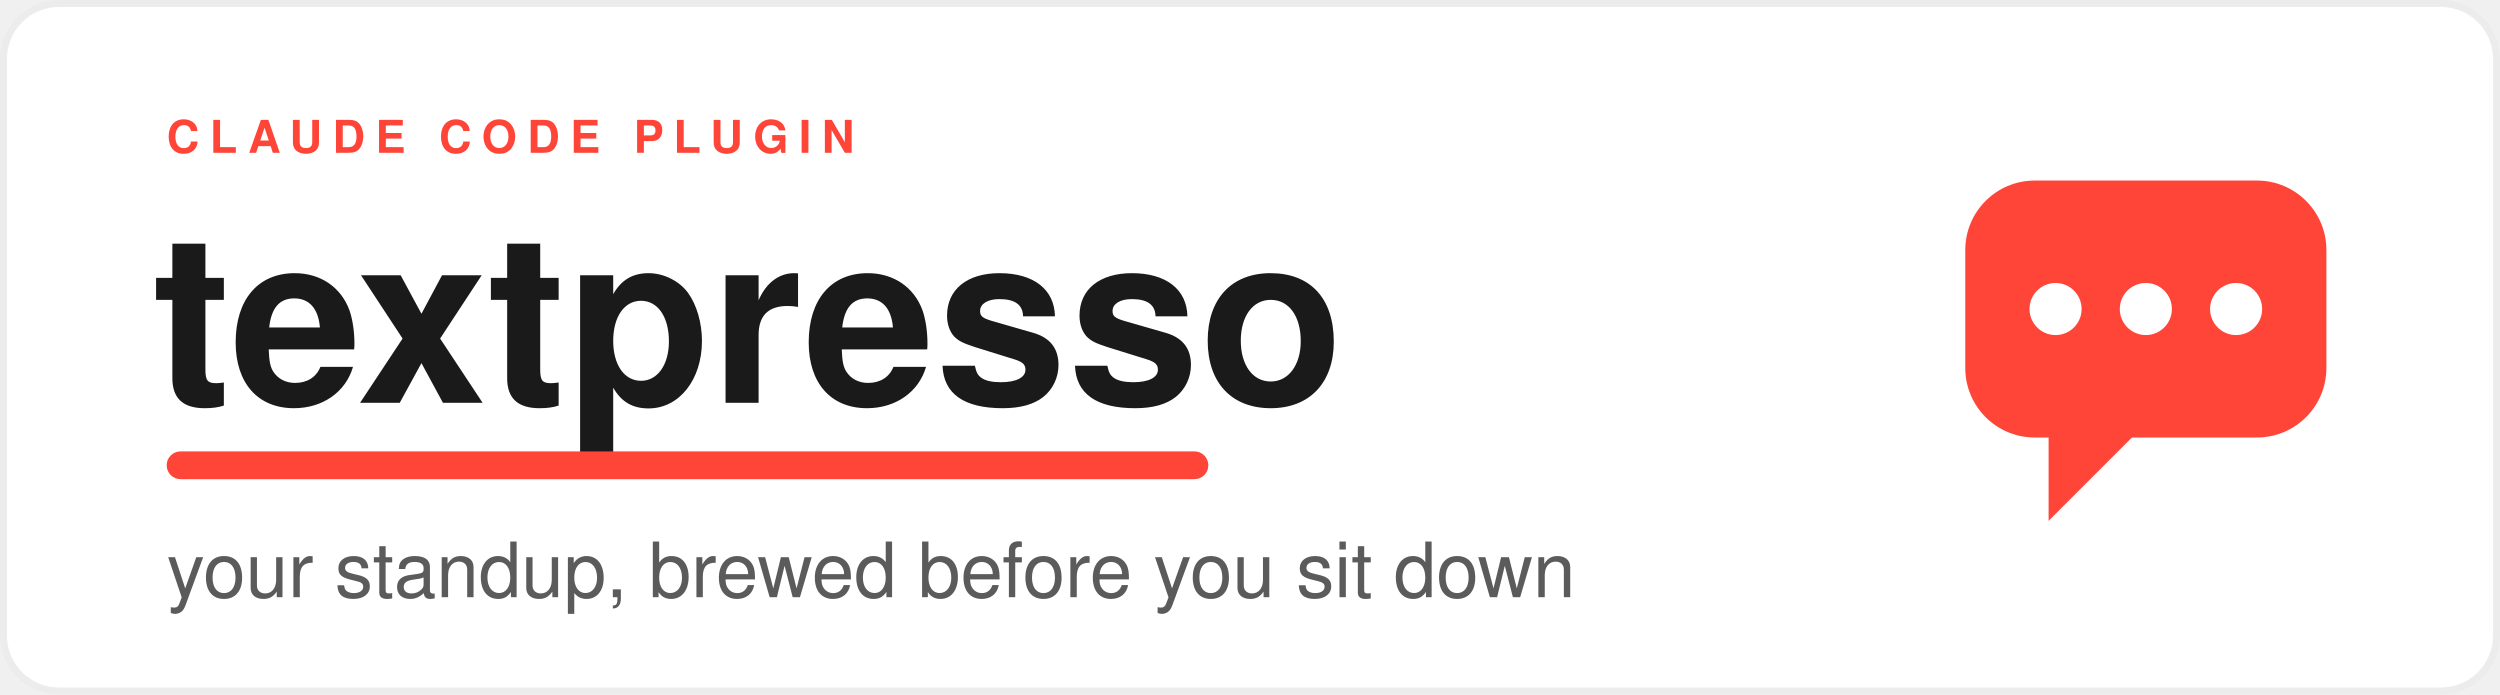
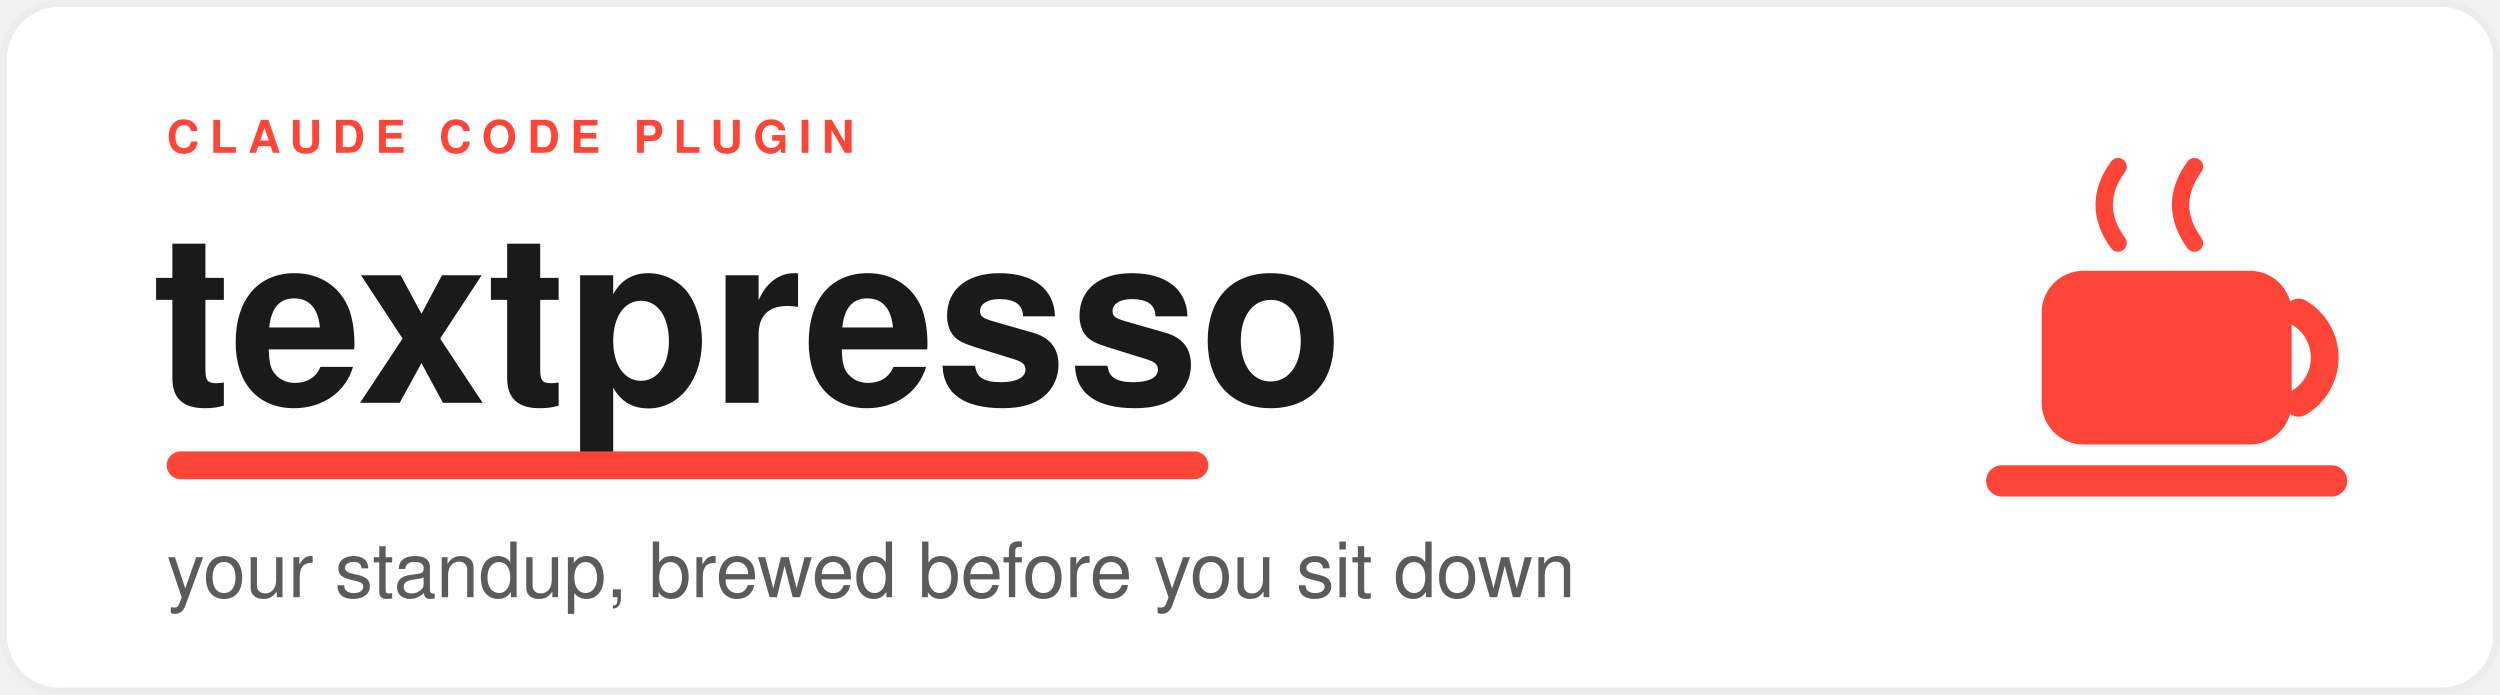
<svg xmlns="http://www.w3.org/2000/svg" viewBox="0 0 720 200" width="720" height="200" role="img" aria-label="textpresso — your standup, brewed before you sit down">
  <rect x="1" y="1" width="718" height="198" rx="16" fill="#FFFFFF" stroke="#ECECEC" stroke-width="2" />
  <text x="48" y="44" font-family="'Segoe UI', Helvetica, Arial, sans-serif" font-size="13" font-weight="700" letter-spacing="3" fill="#FF4438">CLAUDE CODE PLUGIN</text>
  <text x="44" y="116" font-family="'Segoe UI', Helvetica, Arial, sans-serif" font-size="68" font-weight="800" fill="#1A1A1A">textpresso</text>
  <rect x="48" y="130" width="300" height="8" rx="4" fill="#FF4438" />
  <text x="48" y="172" font-family="'Segoe UI', Helvetica, Arial, sans-serif" font-size="22" font-weight="400" fill="#5B5B5B">your standup, brewed before you sit down</text>
-   <g>
-     <rect x="566" y="52" width="104" height="74" rx="20" fill="#FF4438" />
-     <path d="M590 122 L590 150 L618 122 Z" fill="#FF4438" />
-     <circle cx="592" cy="89" r="7.5" fill="#FFFFFF" />
-     <circle cx="618" cy="89" r="7.5" fill="#FFFFFF" />
-     <circle cx="644" cy="89" r="7.5" fill="#FFFFFF" />
+   <g fill="#FF4438">
+     <rect x="588" y="78" width="72" height="50" rx="12" />
+     <rect x="572" y="134" width="104" height="9" rx="4.5" />
+   </g>
+   <path d="M662 90 a15 15 0 0 1 0 26" fill="none" stroke="#FF4438" stroke-width="8" stroke-linecap="round" />
+   <g stroke="#FF4438" stroke-width="5" fill="none" stroke-linecap="round">
+     <path d="M610 70 q-8 -11 0 -22" />
+     <path d="M632 70 q-8 -11 0 -22" />
  </g>
</svg>
